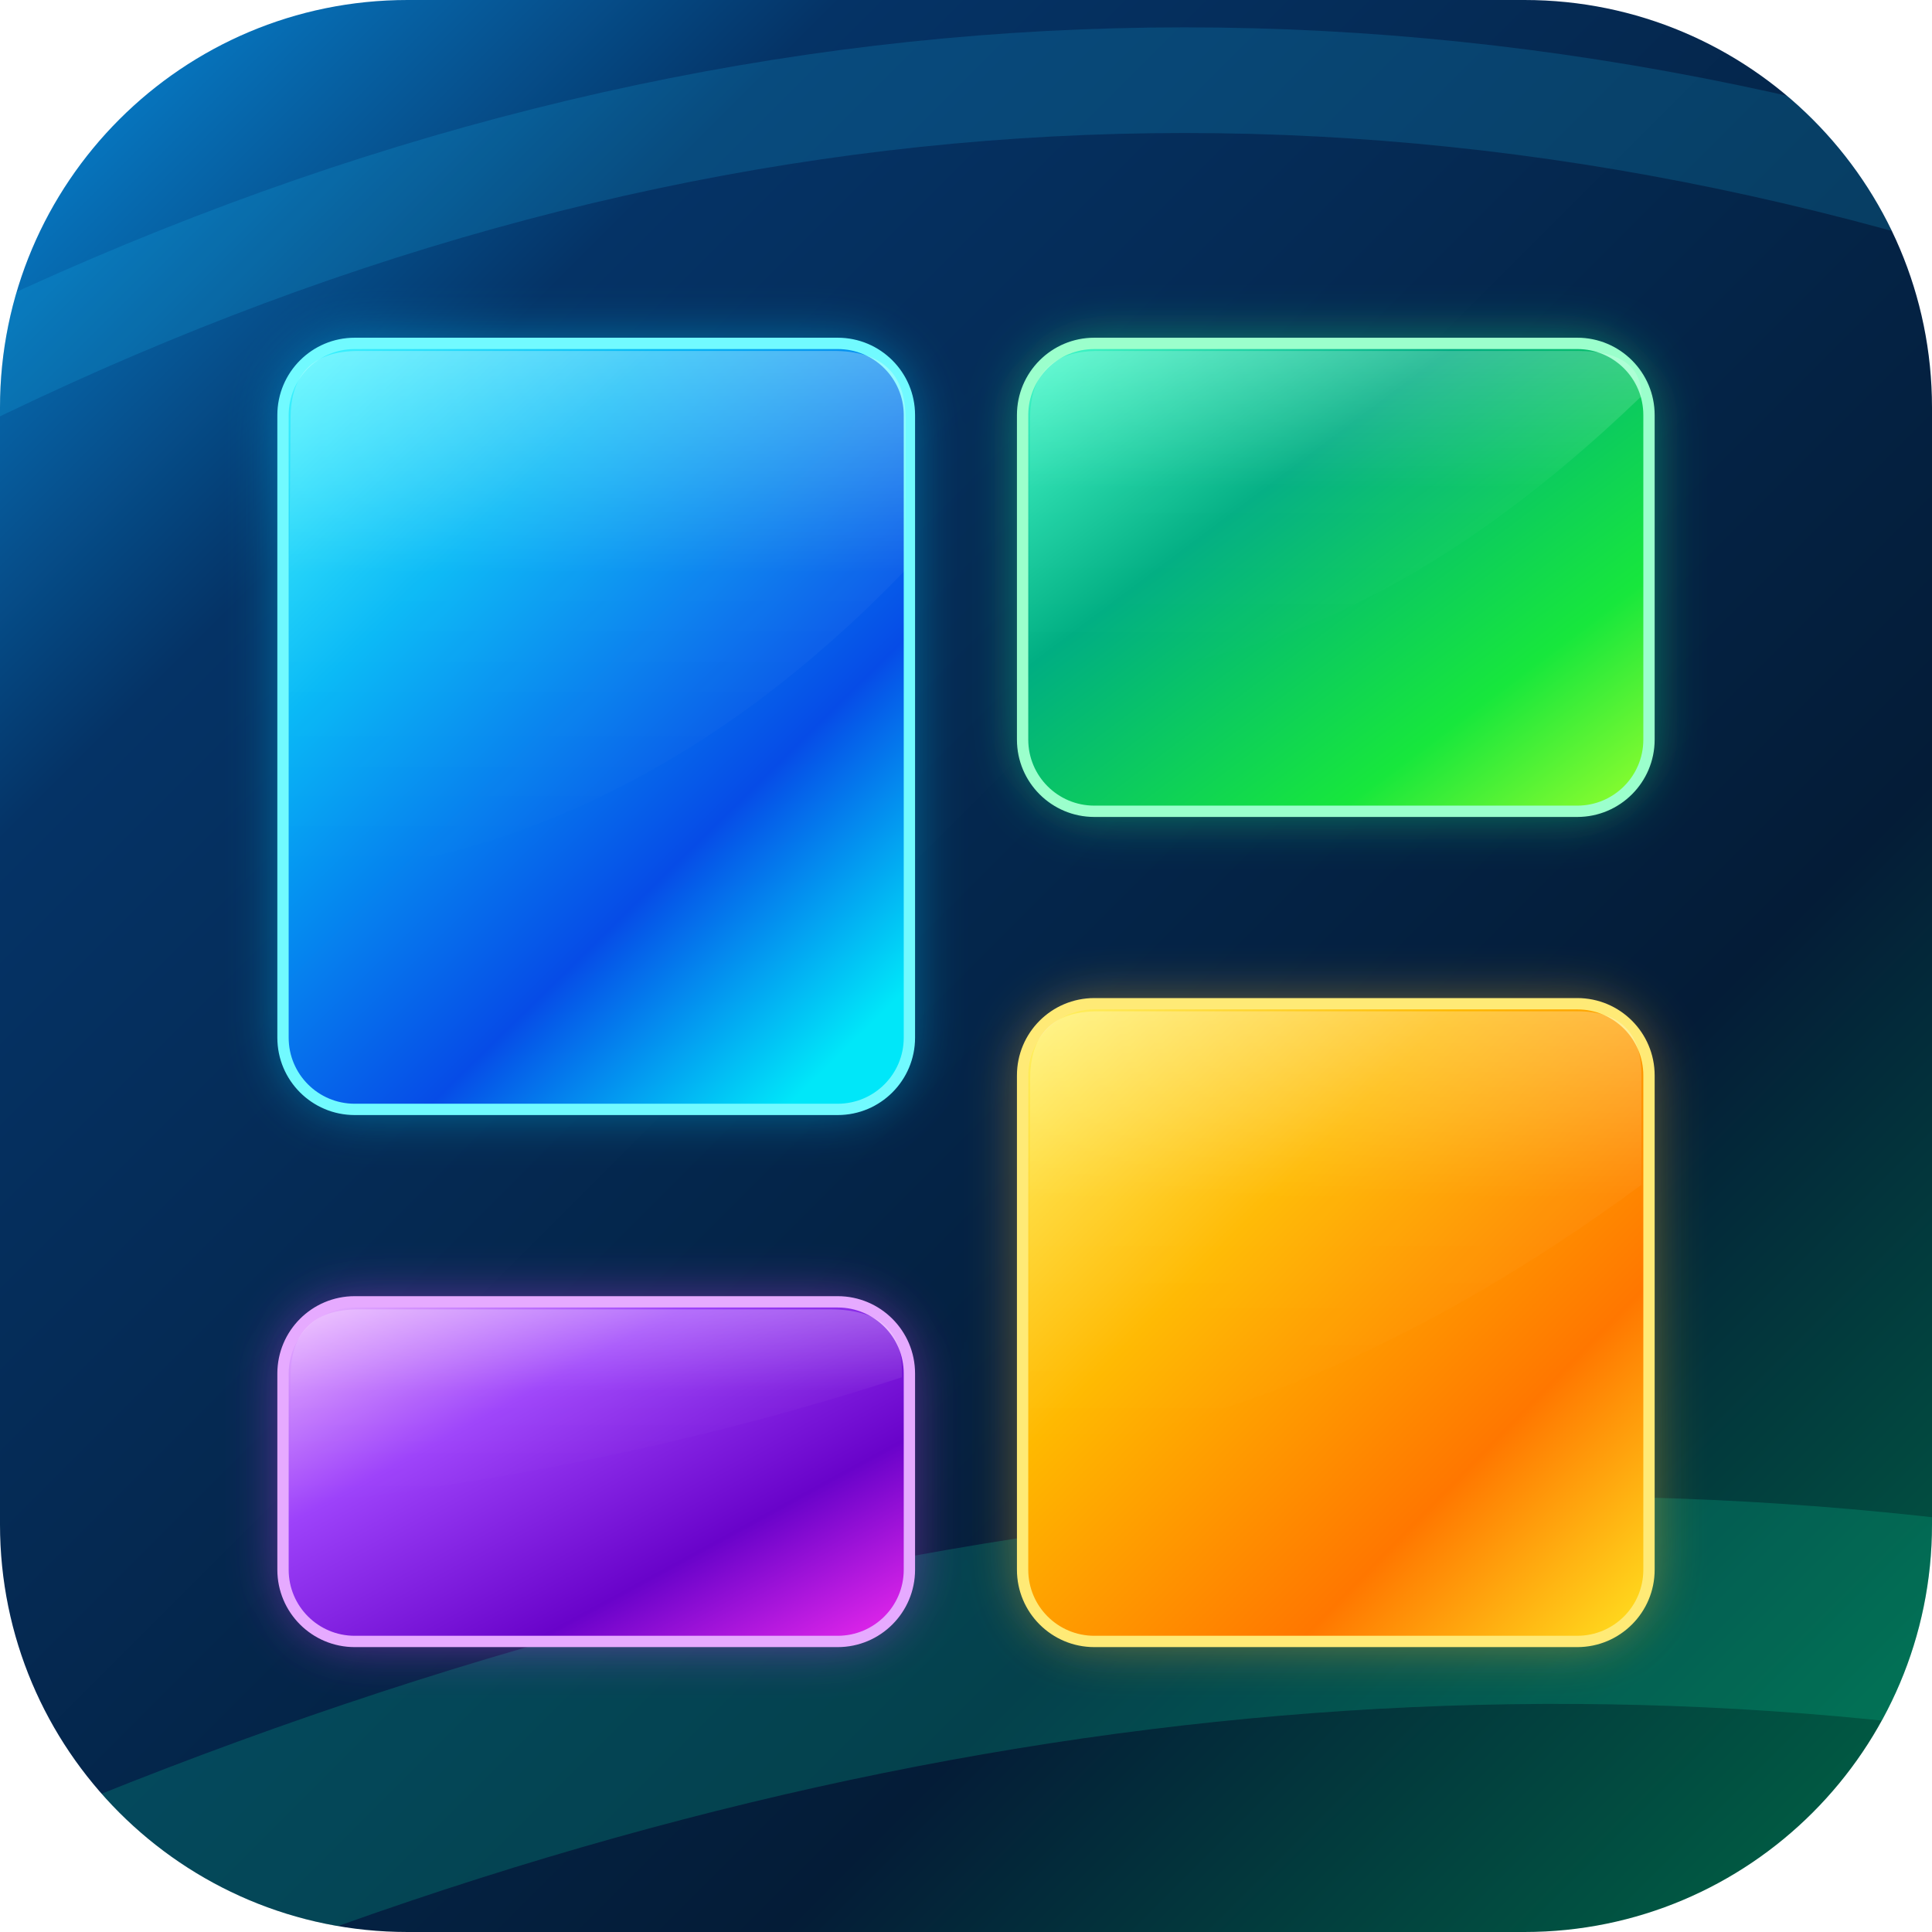
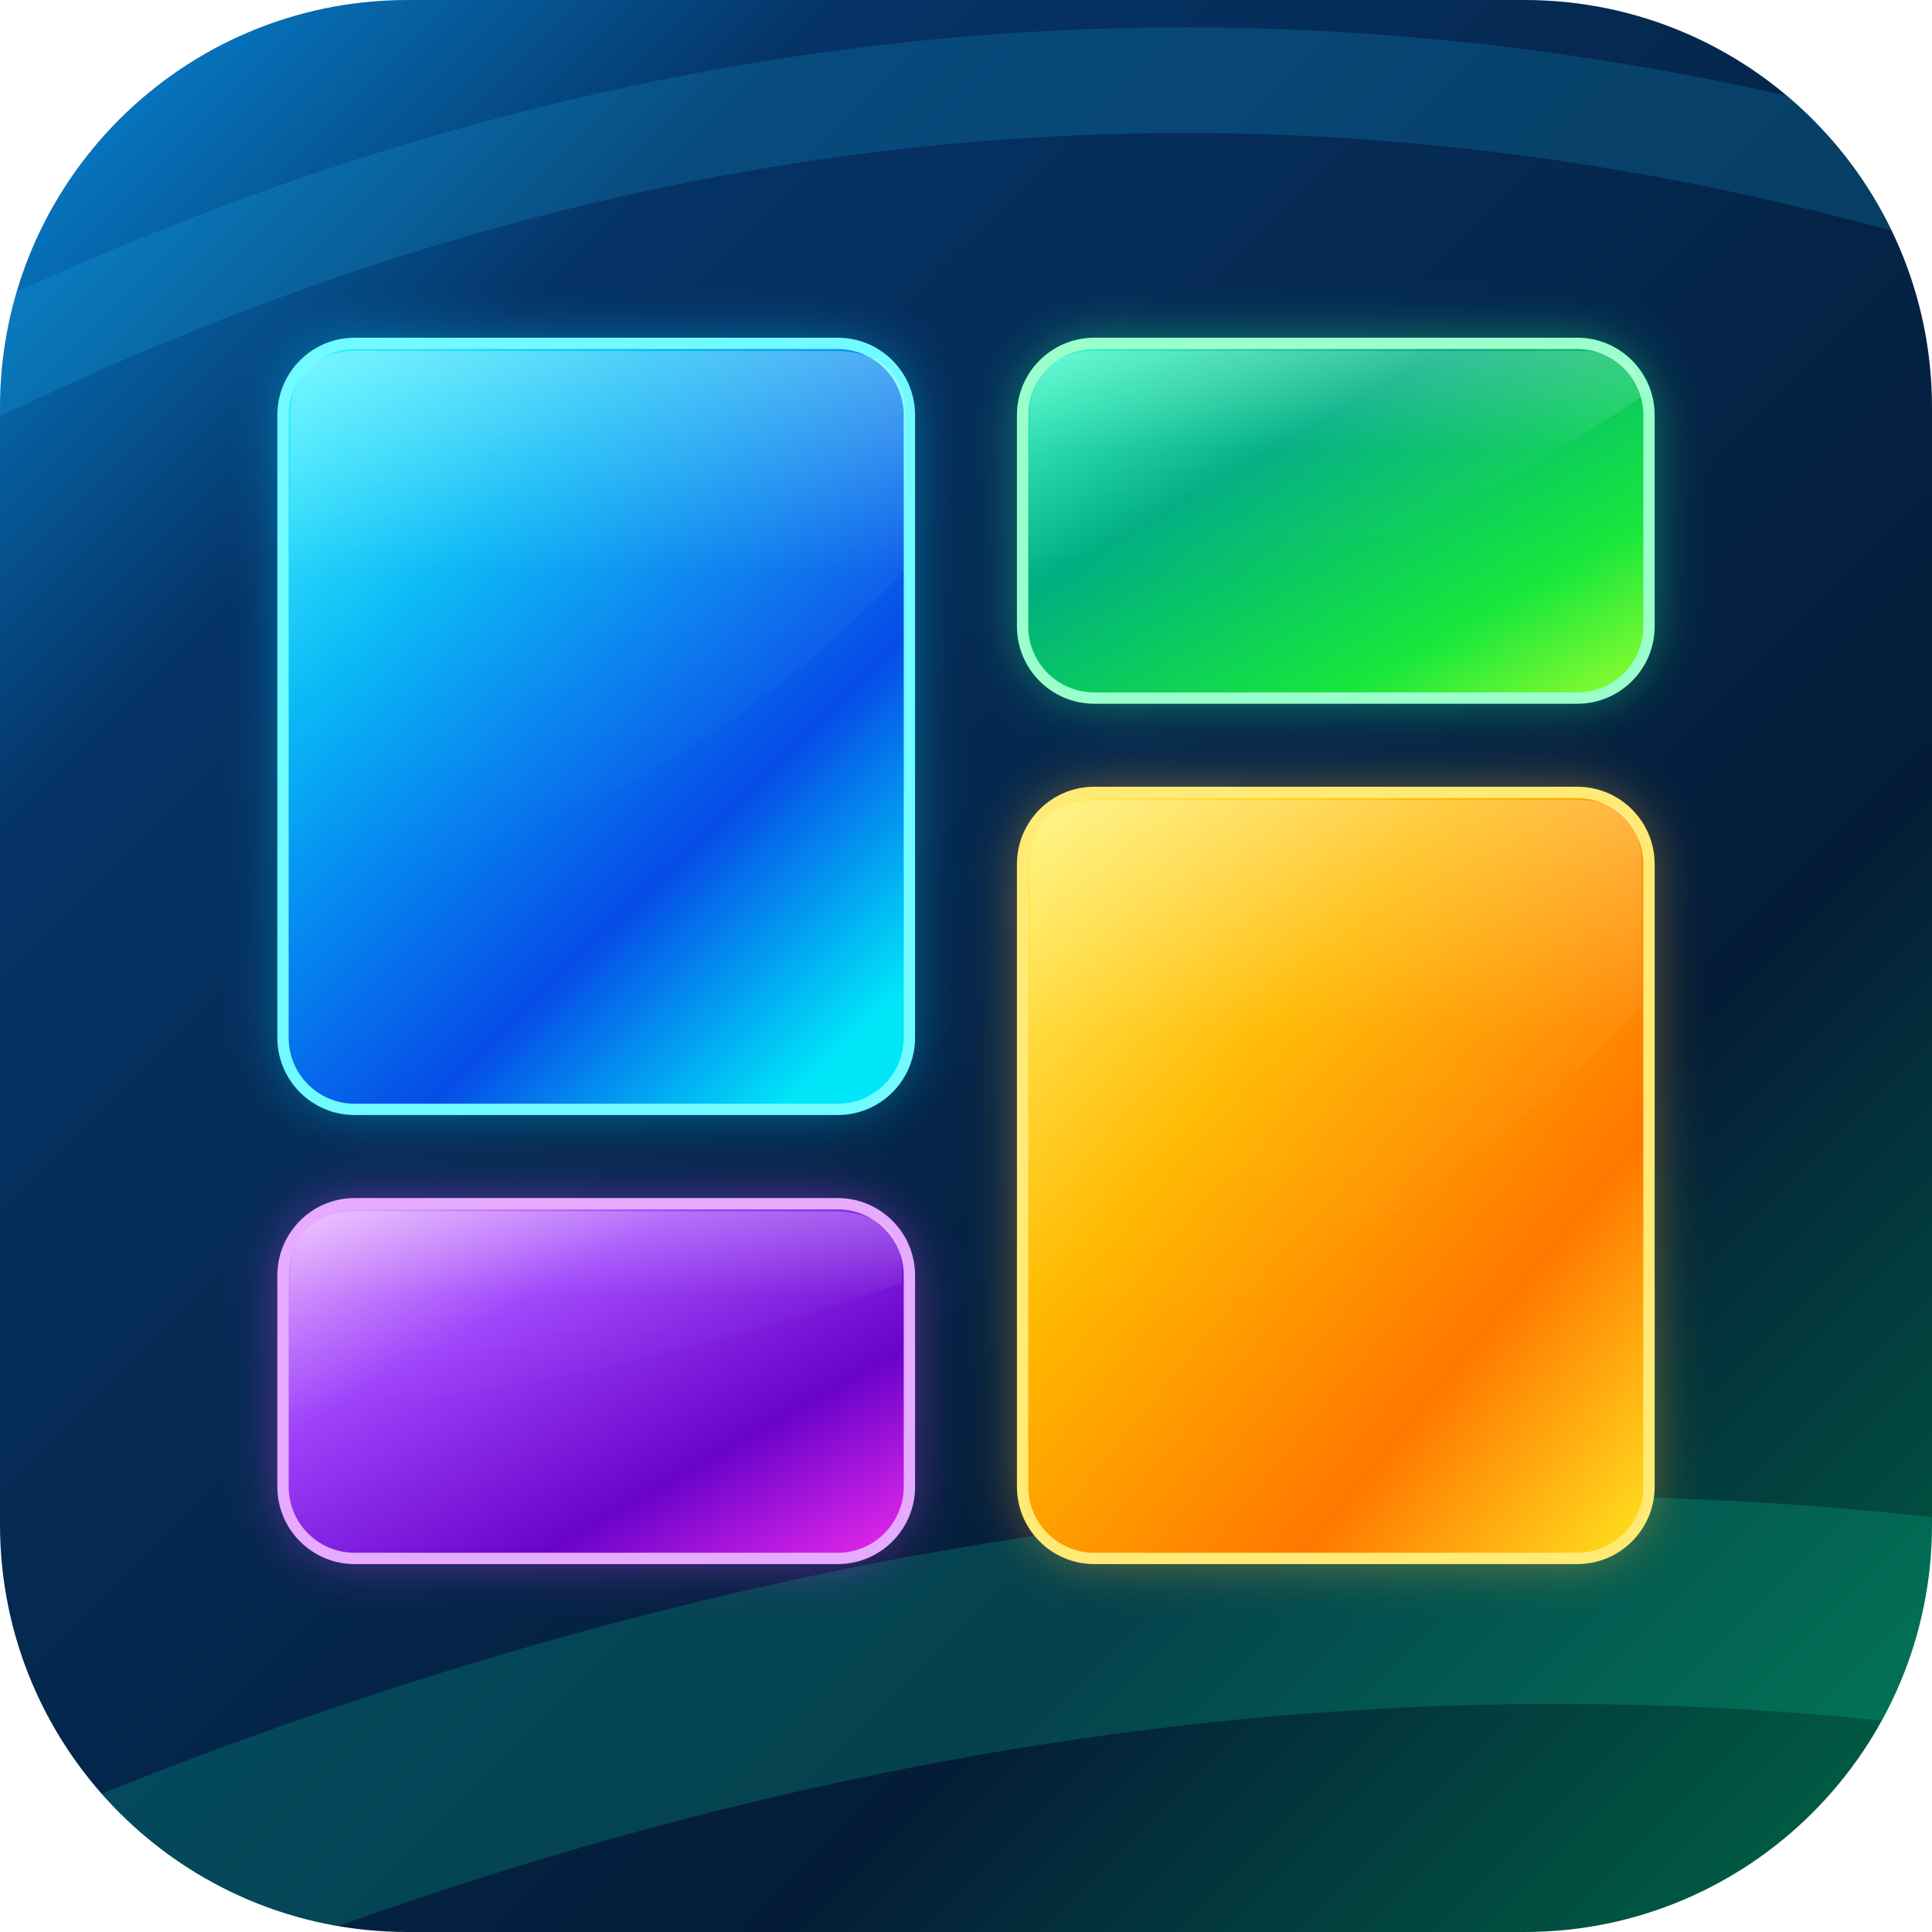
<svg xmlns="http://www.w3.org/2000/svg" width="512" height="512" viewBox="0 0 512 512">
  <defs>
    <linearGradient id="bg" x1="0" y1="0" x2="1" y2="1">
      <stop stop-color="#078fe1" />
      <stop offset=".22" stop-color="#053366" />
      <stop offset=".7" stop-color="#041c37" />
      <stop offset="1" stop-color="#006a46" />
    </linearGradient>
    <linearGradient id="b" x1="0" y1="0" x2=".8" y2="1">
      <stop stop-color="#42faff" />
      <stop offset=".3" stop-color="#05b8f6" />
      <stop offset=".72" stop-color="#064ce7" />
      <stop offset="1" stop-color="#00e7f9" />
    </linearGradient>
    <linearGradient id="g" x1="0" y1="0" x2="1" y2="1">
      <stop stop-color="#46ffcf" />
      <stop offset=".35" stop-color="#00ae82" />
      <stop offset=".75" stop-color="#17e73c" />
      <stop offset="1" stop-color="#98ff2d" />
    </linearGradient>
    <linearGradient id="p" x1="0" y1="0" x2="1" y2="1">
      <stop stop-color="#efbbff" />
      <stop offset=".33" stop-color="#9d42fa" />
      <stop offset=".7" stop-color="#6903ca" />
      <stop offset="1" stop-color="#f02aee" />
    </linearGradient>
    <linearGradient id="o" x1="0" y1="0" x2="1" y2="1">
      <stop stop-color="#fff568" />
      <stop offset=".35" stop-color="#ffb900" />
      <stop offset=".72" stop-color="#ff7700" />
      <stop offset="1" stop-color="#ffe521" />
    </linearGradient>
    <linearGradient id="shine" x1="0" y1="0" x2="0" y2="1">
      <stop stop-color="#ffffff" stop-opacity=".65" />
      <stop offset=".42" stop-color="#ffffff" stop-opacity=".08" />
      <stop offset="1" stop-color="#ffffff" stop-opacity="0" />
    </linearGradient>
    <filter id="shadow" x="-30%" y="-30%" width="160%" height="160%">
      <feGaussianBlur stdDeviation="7" />
    </filter>
    <clipPath id="round">
      <rect width="512" height="512" rx="108" />
    </clipPath>
  </defs>
  <g clip-path="url(#round)">
    <rect width="512" height="512" fill="url(#bg)" />
    <path d="M-40 115Q240-35 530 55" fill="none" stroke="#19caff" stroke-opacity=".16" stroke-width="28" />
    <path d="M-30 530Q270 390 550 435" fill="none" stroke="#06ecb0" stroke-opacity=".18" stroke-width="55" />
    <g opacity=".48" filter="url(#shadow)">
      <rect x="75" y="91" width="166" height="203" rx="20" fill="#00caff" />
-       <rect x="271" y="91" width="166" height="124" rx="20" fill="#24ff90" />
-       <rect x="75" y="345" width="166" height="90" rx="20" fill="#db40ff" />
-       <rect x="271" y="266" width="166" height="169" rx="20" fill="#ffb526" />
+       <rect x="271" y="91" width="166" height="94" rx="20" fill="#24ff90" />
+       <rect x="75" y="319" width="166" height="94" rx="20" fill="#db40ff" />
+       <rect x="271" y="210" width="166" height="203" rx="20" fill="#ffb526" />
    </g>
    <rect x="75" y="91" width="166" height="203" rx="19" fill="url(#b)" stroke="#71faff" stroke-width="3" />
-     <rect x="271" y="91" width="166" height="124" rx="19" fill="url(#g)" stroke="#9bffcc" stroke-width="3" />
-     <rect x="75" y="345" width="166" height="90" rx="19" fill="url(#p)" stroke="#e6aaff" stroke-width="3" />
-     <rect x="271" y="266" width="166" height="169" rx="19" fill="url(#o)" stroke="#ffea76" stroke-width="3" />
+     <rect x="271" y="91" width="166" height="94" rx="19" fill="url(#g)" stroke="#9bffcc" stroke-width="3" />
+     <rect x="75" y="319" width="166" height="94" rx="19" fill="url(#p)" stroke="#e6aaff" stroke-width="3" />
+     <rect x="271" y="210" width="166" height="203" rx="19" fill="url(#o)" stroke="#ffea76" stroke-width="3" />
    <path d="M76 233Q167 227 240 151V111Q240 93 221 93H95Q77 93 77 111Z" fill="url(#shine)" opacity=".45" />
-     <path d="M273 178Q353 184 435 105Q435 93 418 93H291Q273 93 273 111Z" fill="url(#shine)" opacity=".32" />
-     <path d="M77 399Q162 390 239 365V363Q239 347 220 347H95Q77 347 77 365Z" fill="url(#shine)" opacity=".38" />
-     <path d="M273 385Q352 375 435 314V285Q435 268 418 268H291Q273 268 273 286Z" fill="url(#shine)" opacity=".4" />
+     <path d="M273 155Q353 162 435 105Q435 93 418 93H291Q273 93 273 111Z" fill="url(#shine)" opacity=".32" />
+     <path d="M77 375Q162 367 239 340V337Q239 321 220 321H95Q77 321 77 339Z" fill="url(#shine)" opacity=".38" />
+     <path d="M273 359Q352 350 435 267V229Q435 212 418 212H291Q273 212 273 230Z" fill="url(#shine)" opacity=".4" />
  </g>
</svg>
